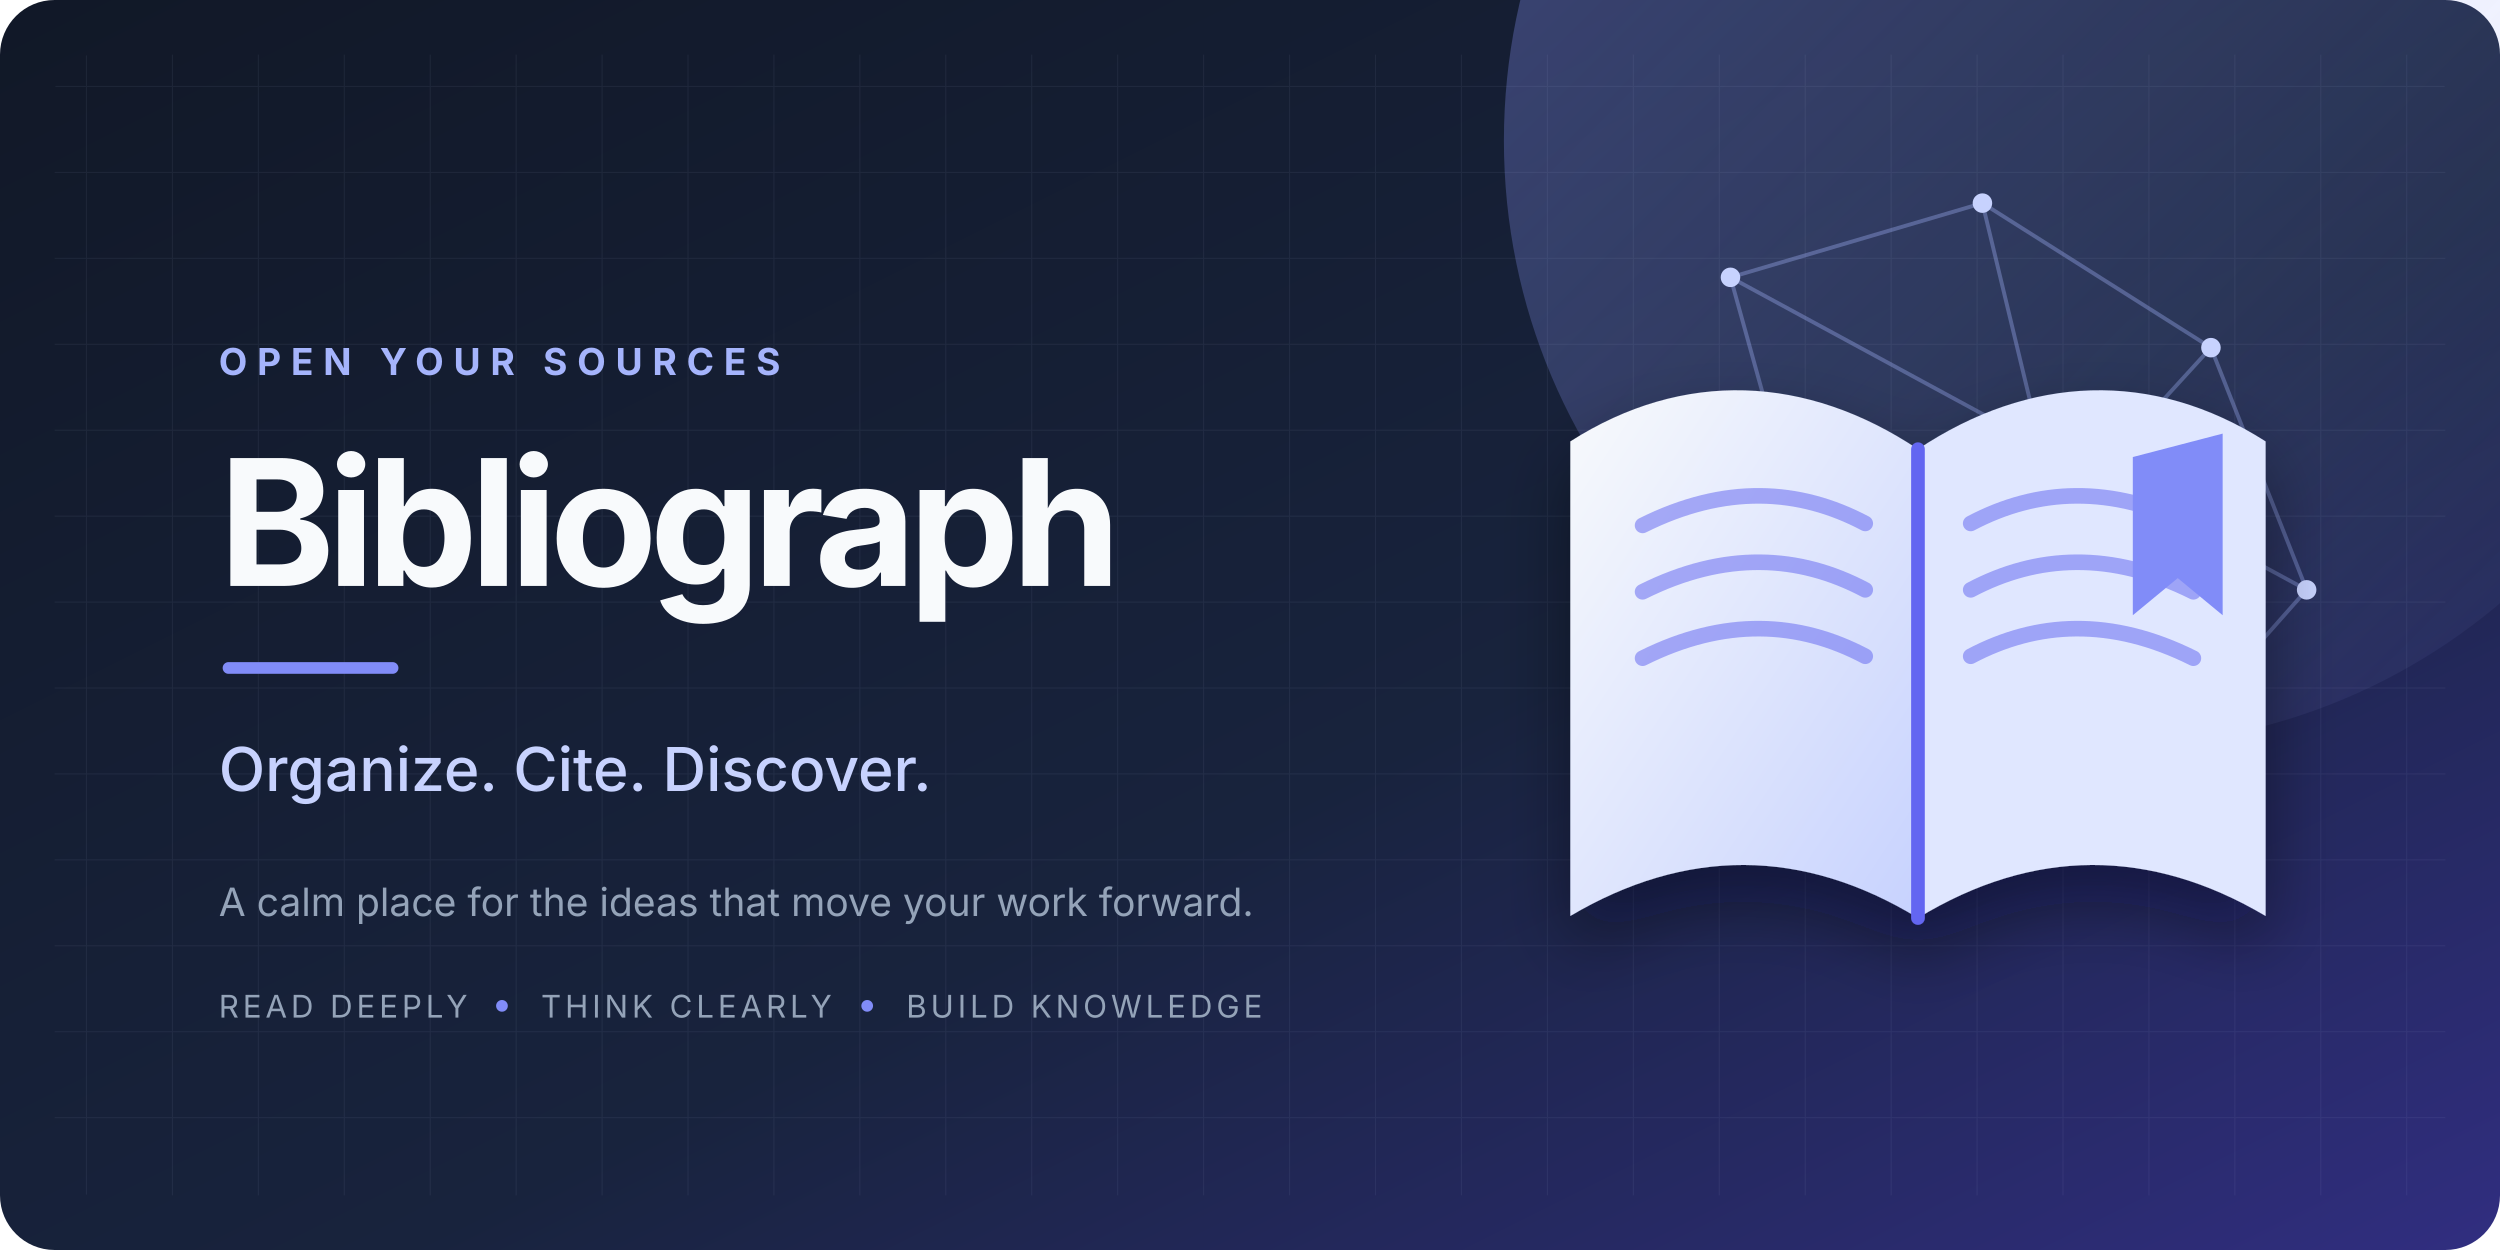
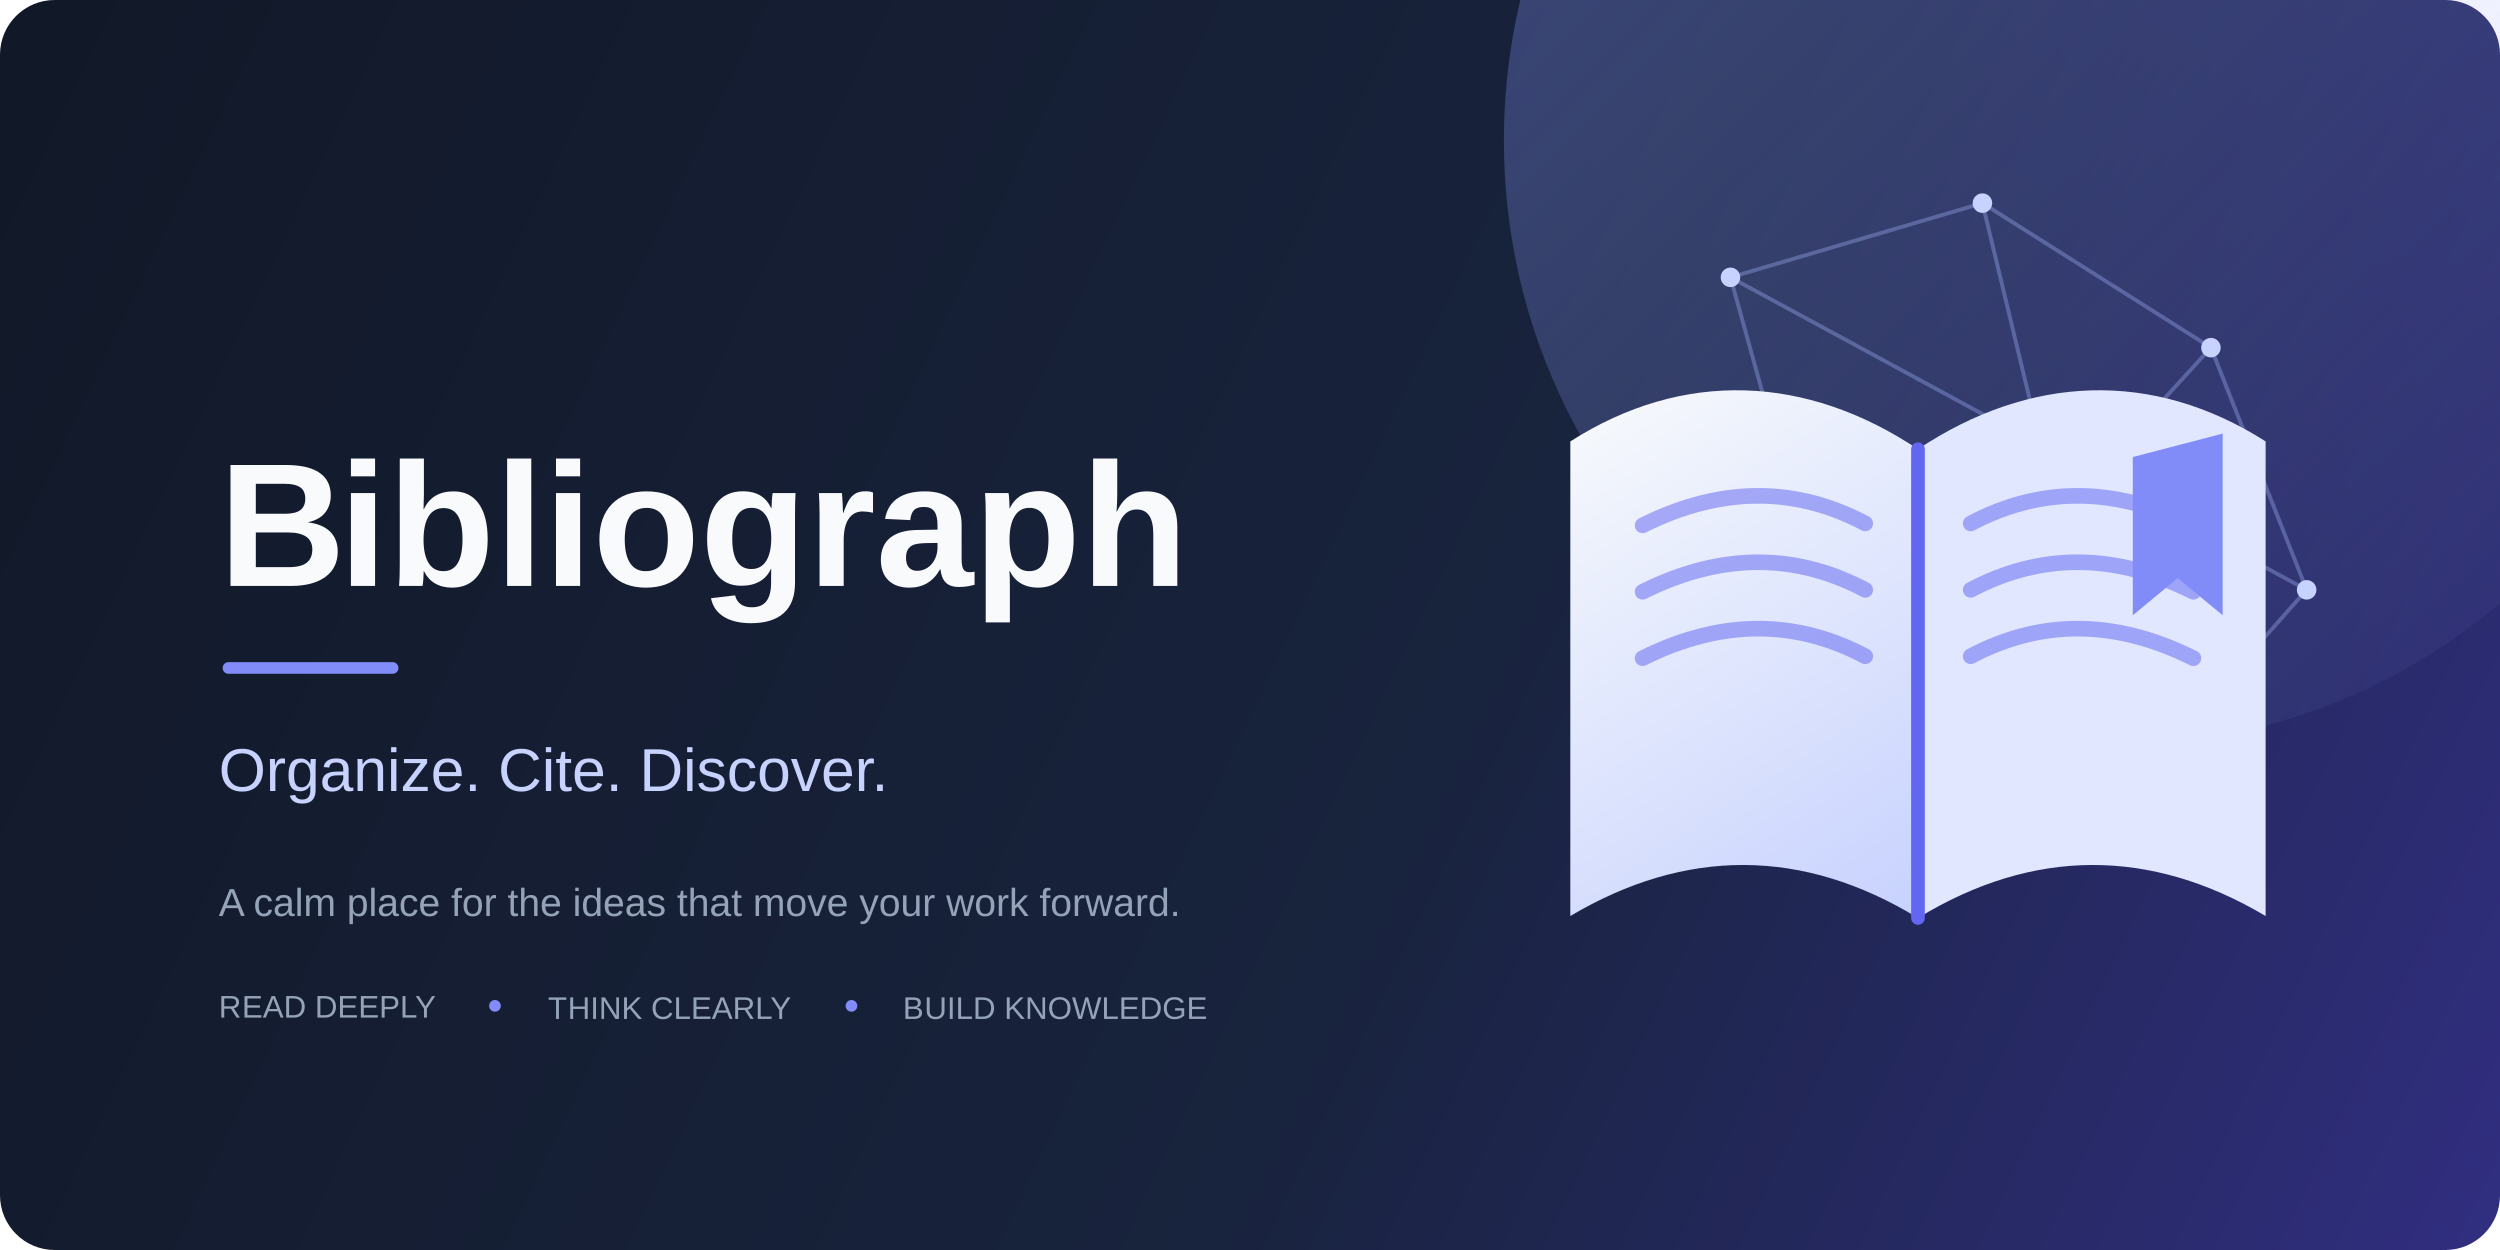
- <svg xmlns="http://www.w3.org/2000/svg" width="1280" height="640" viewBox="0 0 1280 640" role="img" aria-labelledby="title desc">
+ <svg xmlns="http://www.w3.org/2000/svg" width="100%" height="100%" viewBox="0 0 1280 640" version="1.1" xml:space="preserve" style="fill-rule:evenodd;clip-rule:evenodd;">
+   <path d="M1280,28L1280,612C1280,627.454 1267.454,640 1252,640L28,640C12.546,640 0,627.454 0,612L0,28C0,12.546 12.546,0 28,0L1252,0C1267.454,0 1280,12.546 1280,28Z" style="fill:url(#_Linear1);" />
+   <circle cx="1080" cy="72" r="310" style="fill:url(#_Linear2);" />
+   <path d="M1252,48L1252,592C1252,603.038 1243.038,612 1232,612L48,612C36.962,612 28,603.038 28,592L28,48C28,36.962 36.962,28 48,28L1232,28C1243.038,28 1252,36.962 1252,48Z" style="fill:none;" />
+   <g>
+     <path d="M886,142L1015,104L1132,178L1181,302L1088,407L951,376L886,142Z" style="fill:none;fill-rule:nonzero;stroke:rgb(165,180,252);stroke-opacity:0.35;stroke-width:2px;" />
+     <path d="M1015,104L1088,407M1132,178L951,376M886,142L1181,302" style="fill:none;fill-rule:nonzero;stroke:rgb(165,180,252);stroke-opacity:0.35;stroke-width:2px;" />
+   </g>
+   <g>
+     <circle cx="886" cy="142" r="5" style="fill:rgb(199,210,254);" />
+     <circle cx="1015" cy="104" r="5" style="fill:rgb(199,210,254);" />
+     <circle cx="1132" cy="178" r="5" style="fill:rgb(199,210,254);" />
+     <circle cx="1181" cy="302" r="5" style="fill:rgb(199,210,254);" />
+     <circle cx="1088" cy="407" r="5" style="fill:rgb(199,210,254);" />
+     <circle cx="951" cy="376" r="5" style="fill:rgb(199,210,254);" />
+   </g>
+   <g transform="matrix(1,0,0,1,804,164)">
+     <path d="M0,62C58,25 121,28 178,66L178,306C119,270 59,270 0,305L0,62Z" style="fill:url(#_Linear3);fill-rule:nonzero;" />
+     <path d="M178,66C235,28 298,25 356,62L356,305C297,270 237,270 178,306L178,66Z" style="fill:rgb(224,231,255);fill-rule:nonzero;" />
+     <path d="M178,66L178,306" style="fill:none;fill-rule:nonzero;stroke:rgb(99,102,241);stroke-width:7px;stroke-linecap:round;" />
+     <path d="M37,105C79,84 117,86 151,104M37,139C79,118 117,120 151,138M37,173C79,152 117,154 151,172M205,104C239,86 277,84 319,105M205,138C239,120 277,118 319,139M205,172C239,154 277,152 319,173" style="fill:none;fill-rule:nonzero;stroke:rgb(99,102,241);stroke-opacity:0.52;stroke-width:8px;stroke-linecap:round;" />
+     <path d="M288,70L288,151L311,132L334,151L334,58" style="fill:rgb(129,140,248);fill-rule:nonzero;" />
+   </g>
+   <g transform="matrix(1,0,0,1,112,162)">
+     <g transform="matrix(1,0,0,1,0,138)">
+       <text x="0px" y="0px" style="font-family:'Arial-BoldMT', 'Arial', sans-serif;font-weight:700;font-size:90px;fill:rgb(248,250,252);">B<tspan x="61.395px 82.8px 134.176px 155.58px 176.985px 228.361px 279.737px 311.161px 357.615px 408.99px " y="0px 0px 0px 0px 0px 0px 0px 0px 0px 0px ">ibliograph</tspan>
+       </text>
+     </g>
+     <path d="M92,180C92,181.656 90.656,183 89,183L5,183C3.344,183 2,181.656 2,180C2,178.344 3.344,177 5,177L89,177C90.656,177 92,178.344 92,180Z" style="fill:rgb(129,140,248);" />
+     <g transform="matrix(1,0,0,1,0,243)">
+       <text x="0px" y="0px" style="font-family:'ArialMT', 'Arial', sans-serif;font-size:31px;fill:rgb(199,210,254);">Organize. Cite. Discover<tspan x="334.234px " y="0px ">.</tspan>
+       </text>
+     </g>
+     <g transform="matrix(1,0,0,1,0,307)">
+       <text x="0px" y="0px" style="font-family:'ArialMT', 'Arial', sans-serif;font-size:20px;fill:rgb(148,163,184);">A<tspan x="12.236px 17.793px " y="0px 0px "> c</tspan>alm place for the ideas that move your work forward.</text>
+     </g>
+   </g>
+   <g transform="matrix(1,0,0,1,112,521)">
+     <text x="0px" y="0px" style="font-family:'ArialMT', 'Arial', sans-serif;font-size:16px;fill:rgb(148,163,184);">R<tspan x="11.875px 22.867px 33.858px 45.733px 50.498px 62.373px 73.365px 84.357px 95.349px 103.38px " y="0px 0px 0px 0px 0px 0px 0px 0px 0px 0px ">EAD DEEPLY</tspan>
+     </text>
+     <g transform="matrix(1,0,0,1,-3.573325,0)">
+       <circle cx="145" cy="-6" r="3" style="fill:rgb(129,140,248);" />
+     </g>
+     <g transform="matrix(1,0,0,1,168.5518,0.698187)">
+       <text x="0px" y="0px" style="font-family:'ArialMT', 'Arial', sans-serif;font-size:16px;fill:rgb(148,163,184);">T<tspan x="10.093px 21.968px 26.733px 38.608px 49.6px 54.365px 66.24px 75.458px 86.45px 97.442px 109.317px 117.348px " y="0px 0px 0px 0px 0px 0px 0px 0px 0px 0px 0px 0px ">HINK CLEARLY</tspan>
+       </text>
+     </g>
+     <g transform="matrix(1,0,0,1,-8.053413,0)">
+       <circle cx="332" cy="-6" r="3" style="fill:rgb(129,140,248);" />
+     </g>
+     <g transform="matrix(1,0,0,1,350.2748,0.698187)">
+       <text x="0px" y="0px" style="font-family:'ArialMT', 'Arial', sans-serif;font-size:16px;fill:rgb(148,163,184);">B<tspan x="10.992px 22.867px 27.632px 36.85px 48.725px 53.49px 64.482px 76.357px 89.122px 104.544px 113.762px 124.754px 136.629px 149.394px " y="0px 0px 0px 0px 0px 0px 0px 0px 0px 0px 0px 0px 0px 0px ">UILD KNOWLEDGE</tspan>
+       </text>
+     </g>
+   </g>
  <defs>
-     <linearGradient id="bg" x1="0" y1="0" x2="1" y2="1">
-       <stop offset="0" stop-color="#111827" />
-       <stop offset="0.58" stop-color="#18233d" />
-       <stop offset="1" stop-color="#312e81" />
+     <linearGradient id="_Linear1" x1="0" y1="0" x2="1" y2="0" gradientUnits="userSpaceOnUse" gradientTransform="matrix(1280,640,-640,1280,0,0)">
+       <stop offset="0" style="stop-color:rgb(17,24,39);stop-opacity:1" />
+       <stop offset="0.58" style="stop-color:rgb(24,35,61);stop-opacity:1" />
+       <stop offset="1" style="stop-color:rgb(49,46,129);stop-opacity:1" />
    </linearGradient>
-     <linearGradient id="glow" x1="0" y1="0" x2="1" y2="1">
-       <stop offset="0" stop-color="#818cf8" stop-opacity=".38" />
-       <stop offset="1" stop-color="#a5b4fc" stop-opacity="0" />
+     <linearGradient id="_Linear2" x1="0" y1="0" x2="1" y2="0" gradientUnits="userSpaceOnUse" gradientTransform="matrix(620,620,-620,620,770,-238)">
+       <stop offset="0" style="stop-color:rgb(129,140,248);stop-opacity:0.38" />
+       <stop offset="1" style="stop-color:rgb(165,180,252);stop-opacity:0" />
    </linearGradient>
-     <linearGradient id="paper" x1="0" y1="0" x2="1" y2="1">
-       <stop offset="0" stop-color="#f8fafc" />
-       <stop offset="1" stop-color="#c7d2fe" />
+     <linearGradient id="_Linear3" x1="0" y1="0" x2="1" y2="0" gradientUnits="userSpaceOnUse" gradientTransform="matrix(178,270.1862,-270.1862,178,0,35.81381)">
+       <stop offset="0" style="stop-color:rgb(248,250,252);stop-opacity:1" />
+       <stop offset="1" style="stop-color:rgb(199,210,254);stop-opacity:1" />
    </linearGradient>
-     <filter id="shadow" x="-30%" y="-30%" width="160%" height="180%">
-       <feDropShadow dx="0" dy="18" stdDeviation="18" flood-color="#020617" flood-opacity=".42" />
-     </filter>
-     <pattern id="grid" width="44" height="44" patternUnits="userSpaceOnUse">
-       <path d="M44 0H0V44" fill="none" stroke="#c7d2fe" stroke-opacity=".065" />
-     </pattern>
  </defs>
-   <rect width="1280" height="640" rx="28" fill="url(#bg)" />
-   <circle cx="1080" cy="72" r="310" fill="url(#glow)" />
-   <rect x="28" y="28" width="1224" height="584" rx="20" fill="url(#grid)" />
-   <g fill="none" stroke="#a5b4fc" stroke-opacity=".35" stroke-width="2">
-     <path d="M886 142L1015 104L1132 178L1181 302L1088 407L951 376L886 142Z" />
-     <path d="M1015 104L1088 407M1132 178L951 376M886 142L1181 302" />
-   </g>
-   <g fill="#c7d2fe">
-     <circle cx="886" cy="142" r="5" />
-     <circle cx="1015" cy="104" r="5" />
-     <circle cx="1132" cy="178" r="5" />
-     <circle cx="1181" cy="302" r="5" />
-     <circle cx="1088" cy="407" r="5" />
-     <circle cx="951" cy="376" r="5" />
-   </g>
-   <g filter="url(#shadow)" transform="translate(804 164)">
-     <path d="M0 62C58 25 121 28 178 66V306C119 270 59 270 0 305Z" fill="url(#paper)" />
-     <path d="M178 66C235 28 298 25 356 62V305C297 270 237 270 178 306Z" fill="#e0e7ff" />
-     <path d="M178 66V306" stroke="#6366f1" stroke-width="7" stroke-linecap="round" />
-     <path d="M37 105C79 84 117 86 151 104M37 139C79 118 117 120 151 138M37 173C79 152 117 154 151 172M205 104C239 86 277 84 319 105M205 138C239 120 277 118 319 139M205 172C239 154 277 152 319 173" fill="none" stroke="#6366f1" stroke-opacity=".52" stroke-width="8" stroke-linecap="round" />
-     <path d="M288 70V151L311 132L334 151V58" fill="#818cf8" />
-   </g>
-   <g transform="translate(112 162)">
-     <text x="0" y="30" fill="#a5b4fc" font-family="Inter,Segoe UI,Arial,sans-serif" font-size="19" font-weight="700" letter-spacing="5">OPEN YOUR SOURCES</text>
-     <text x="0" y="138" fill="#f8fafc" font-family="Inter,Segoe UI,Arial,sans-serif" font-size="90" font-weight="750" letter-spacing="-4">Bibliograph</text>
-     <rect x="2" y="177" width="90" height="6" rx="3" fill="#818cf8" />
-     <text x="0" y="243" fill="#c7d2fe" font-family="Inter,Segoe UI,Arial,sans-serif" font-size="31" font-weight="500">Organize. Cite. Discover.</text>
-     <text x="0" y="307" fill="#94a3b8" font-family="Inter,Segoe UI,Arial,sans-serif" font-size="20">A calm place for the ideas that move your work forward.</text>
-   </g>
-   <g transform="translate(112 521)" fill="#94a3b8" font-family="Inter,Segoe UI,Arial,sans-serif" font-size="16" letter-spacing="2">
-     <text>READ DEEPLY</text>
-     <circle cx="145" cy="-6" r="3" fill="#818cf8" />
-     <text x="165">THINK CLEARLY</text>
-     <circle cx="332" cy="-6" r="3" fill="#818cf8" />
-     <text x="352">BUILD KNOWLEDGE</text>
-   </g>
</svg>
